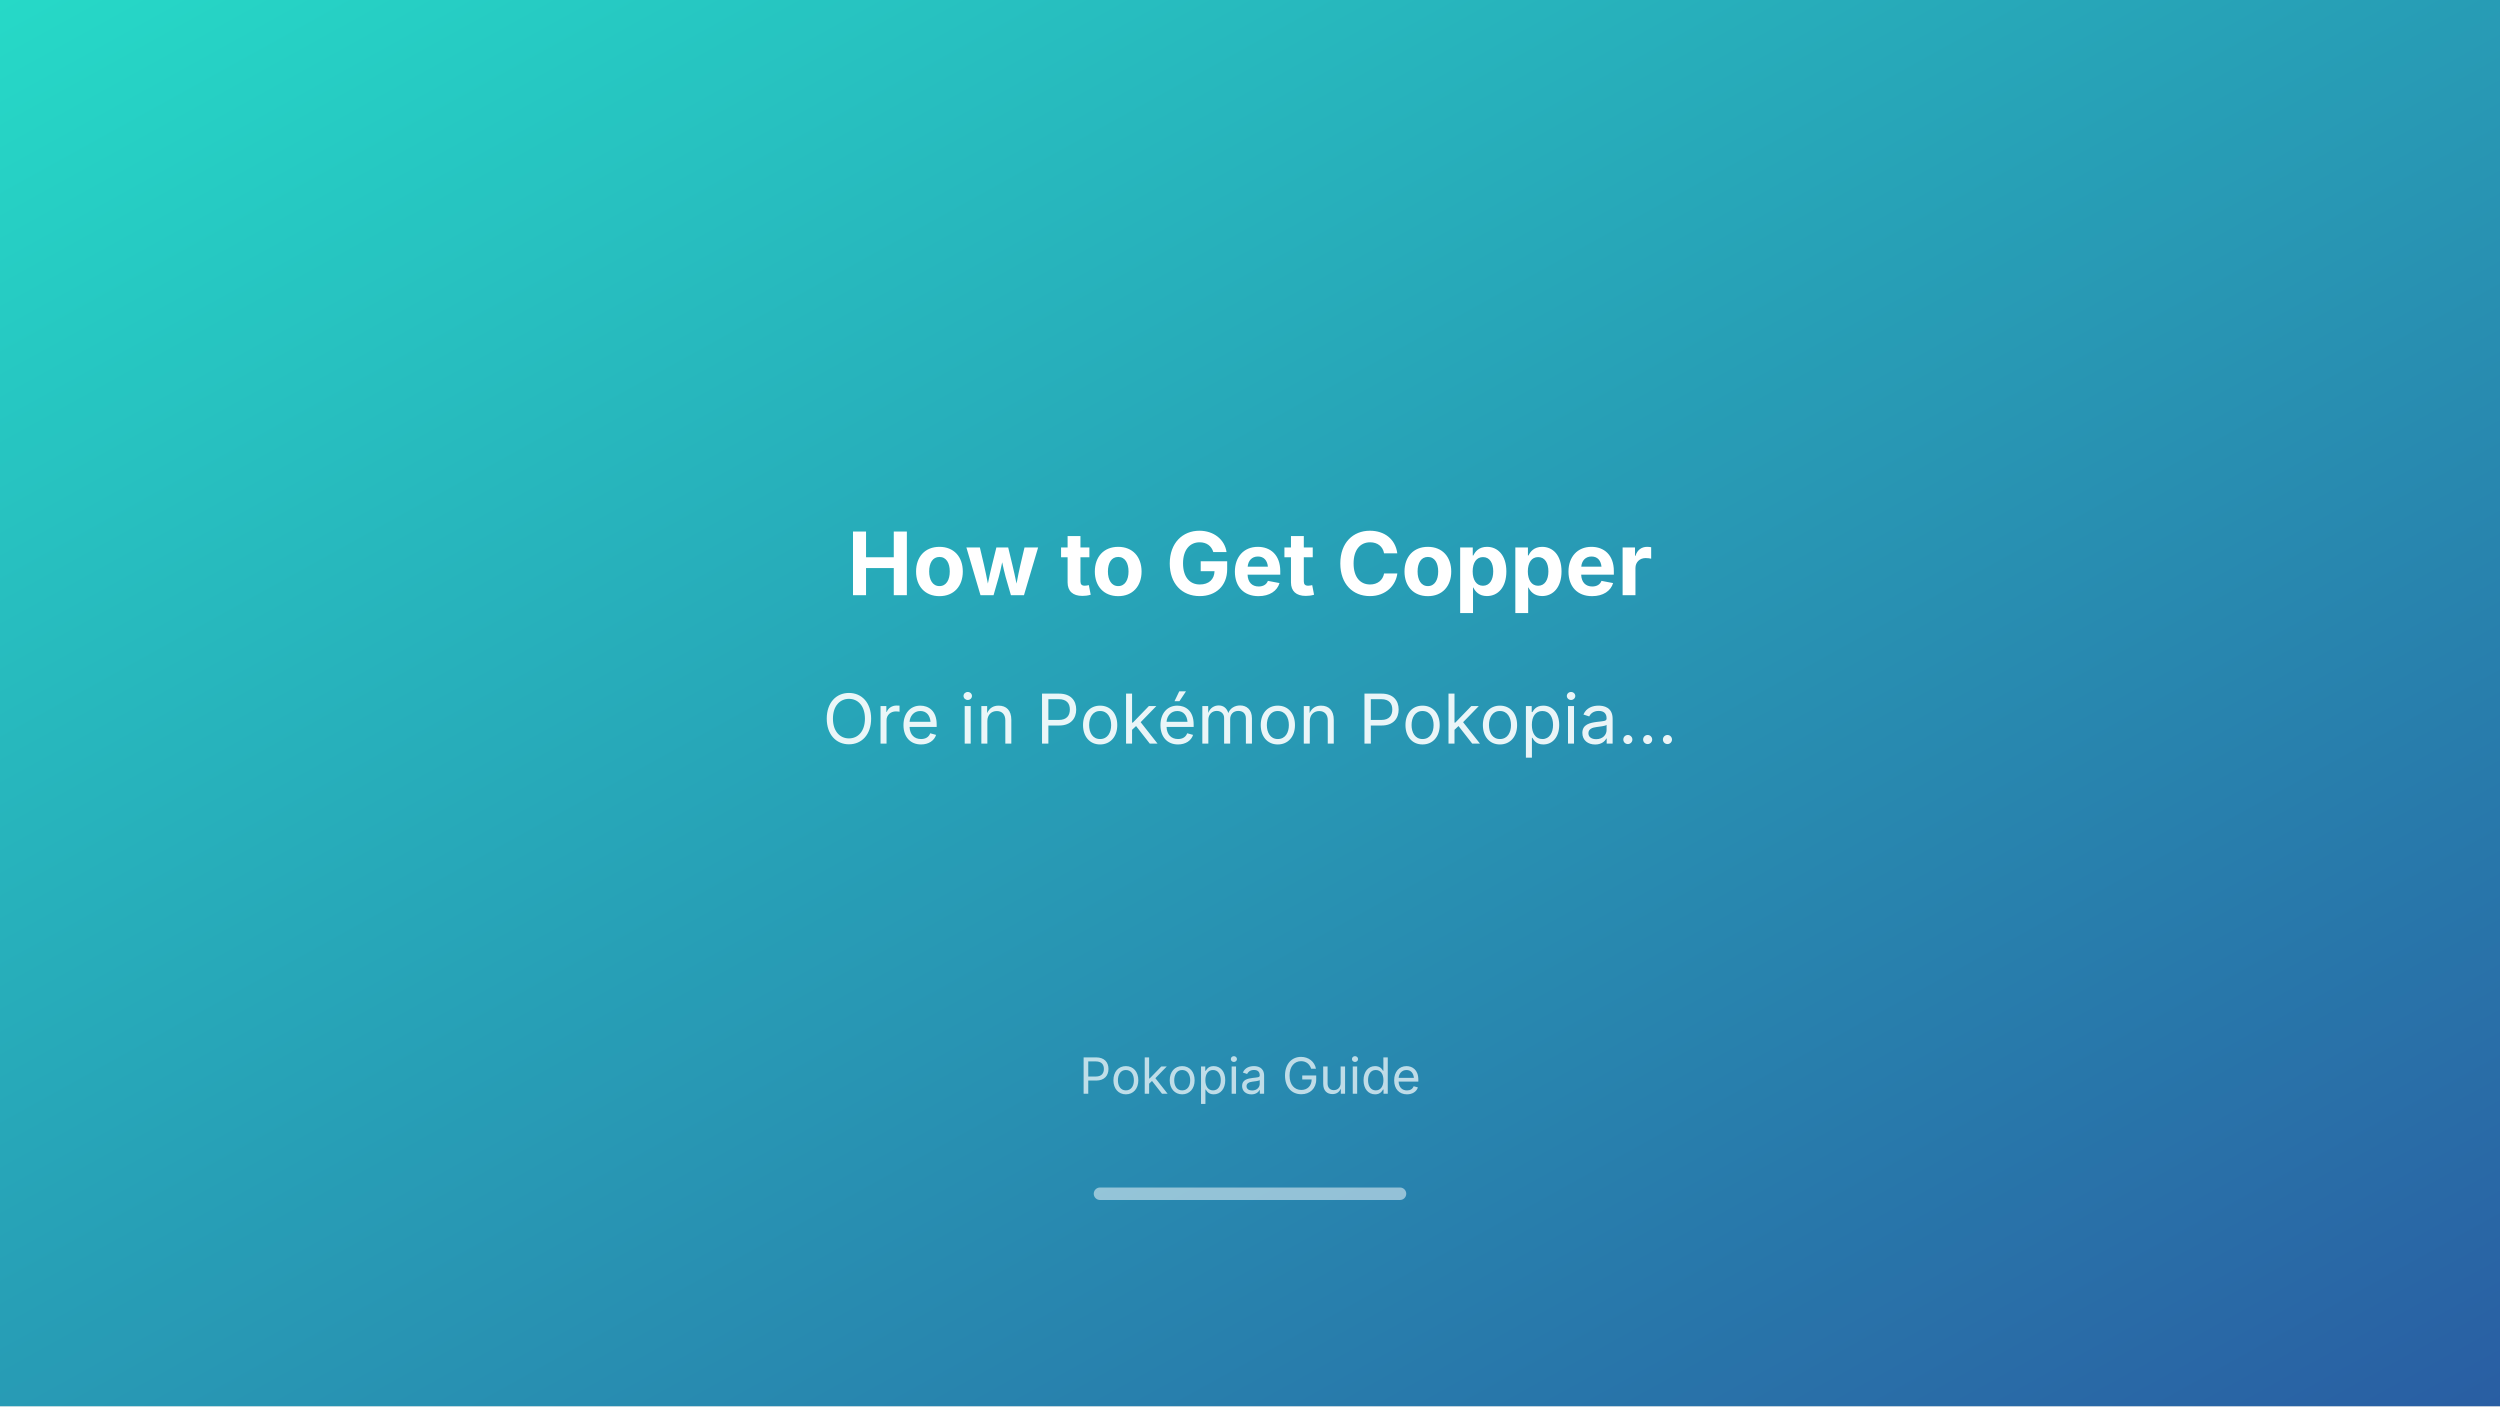
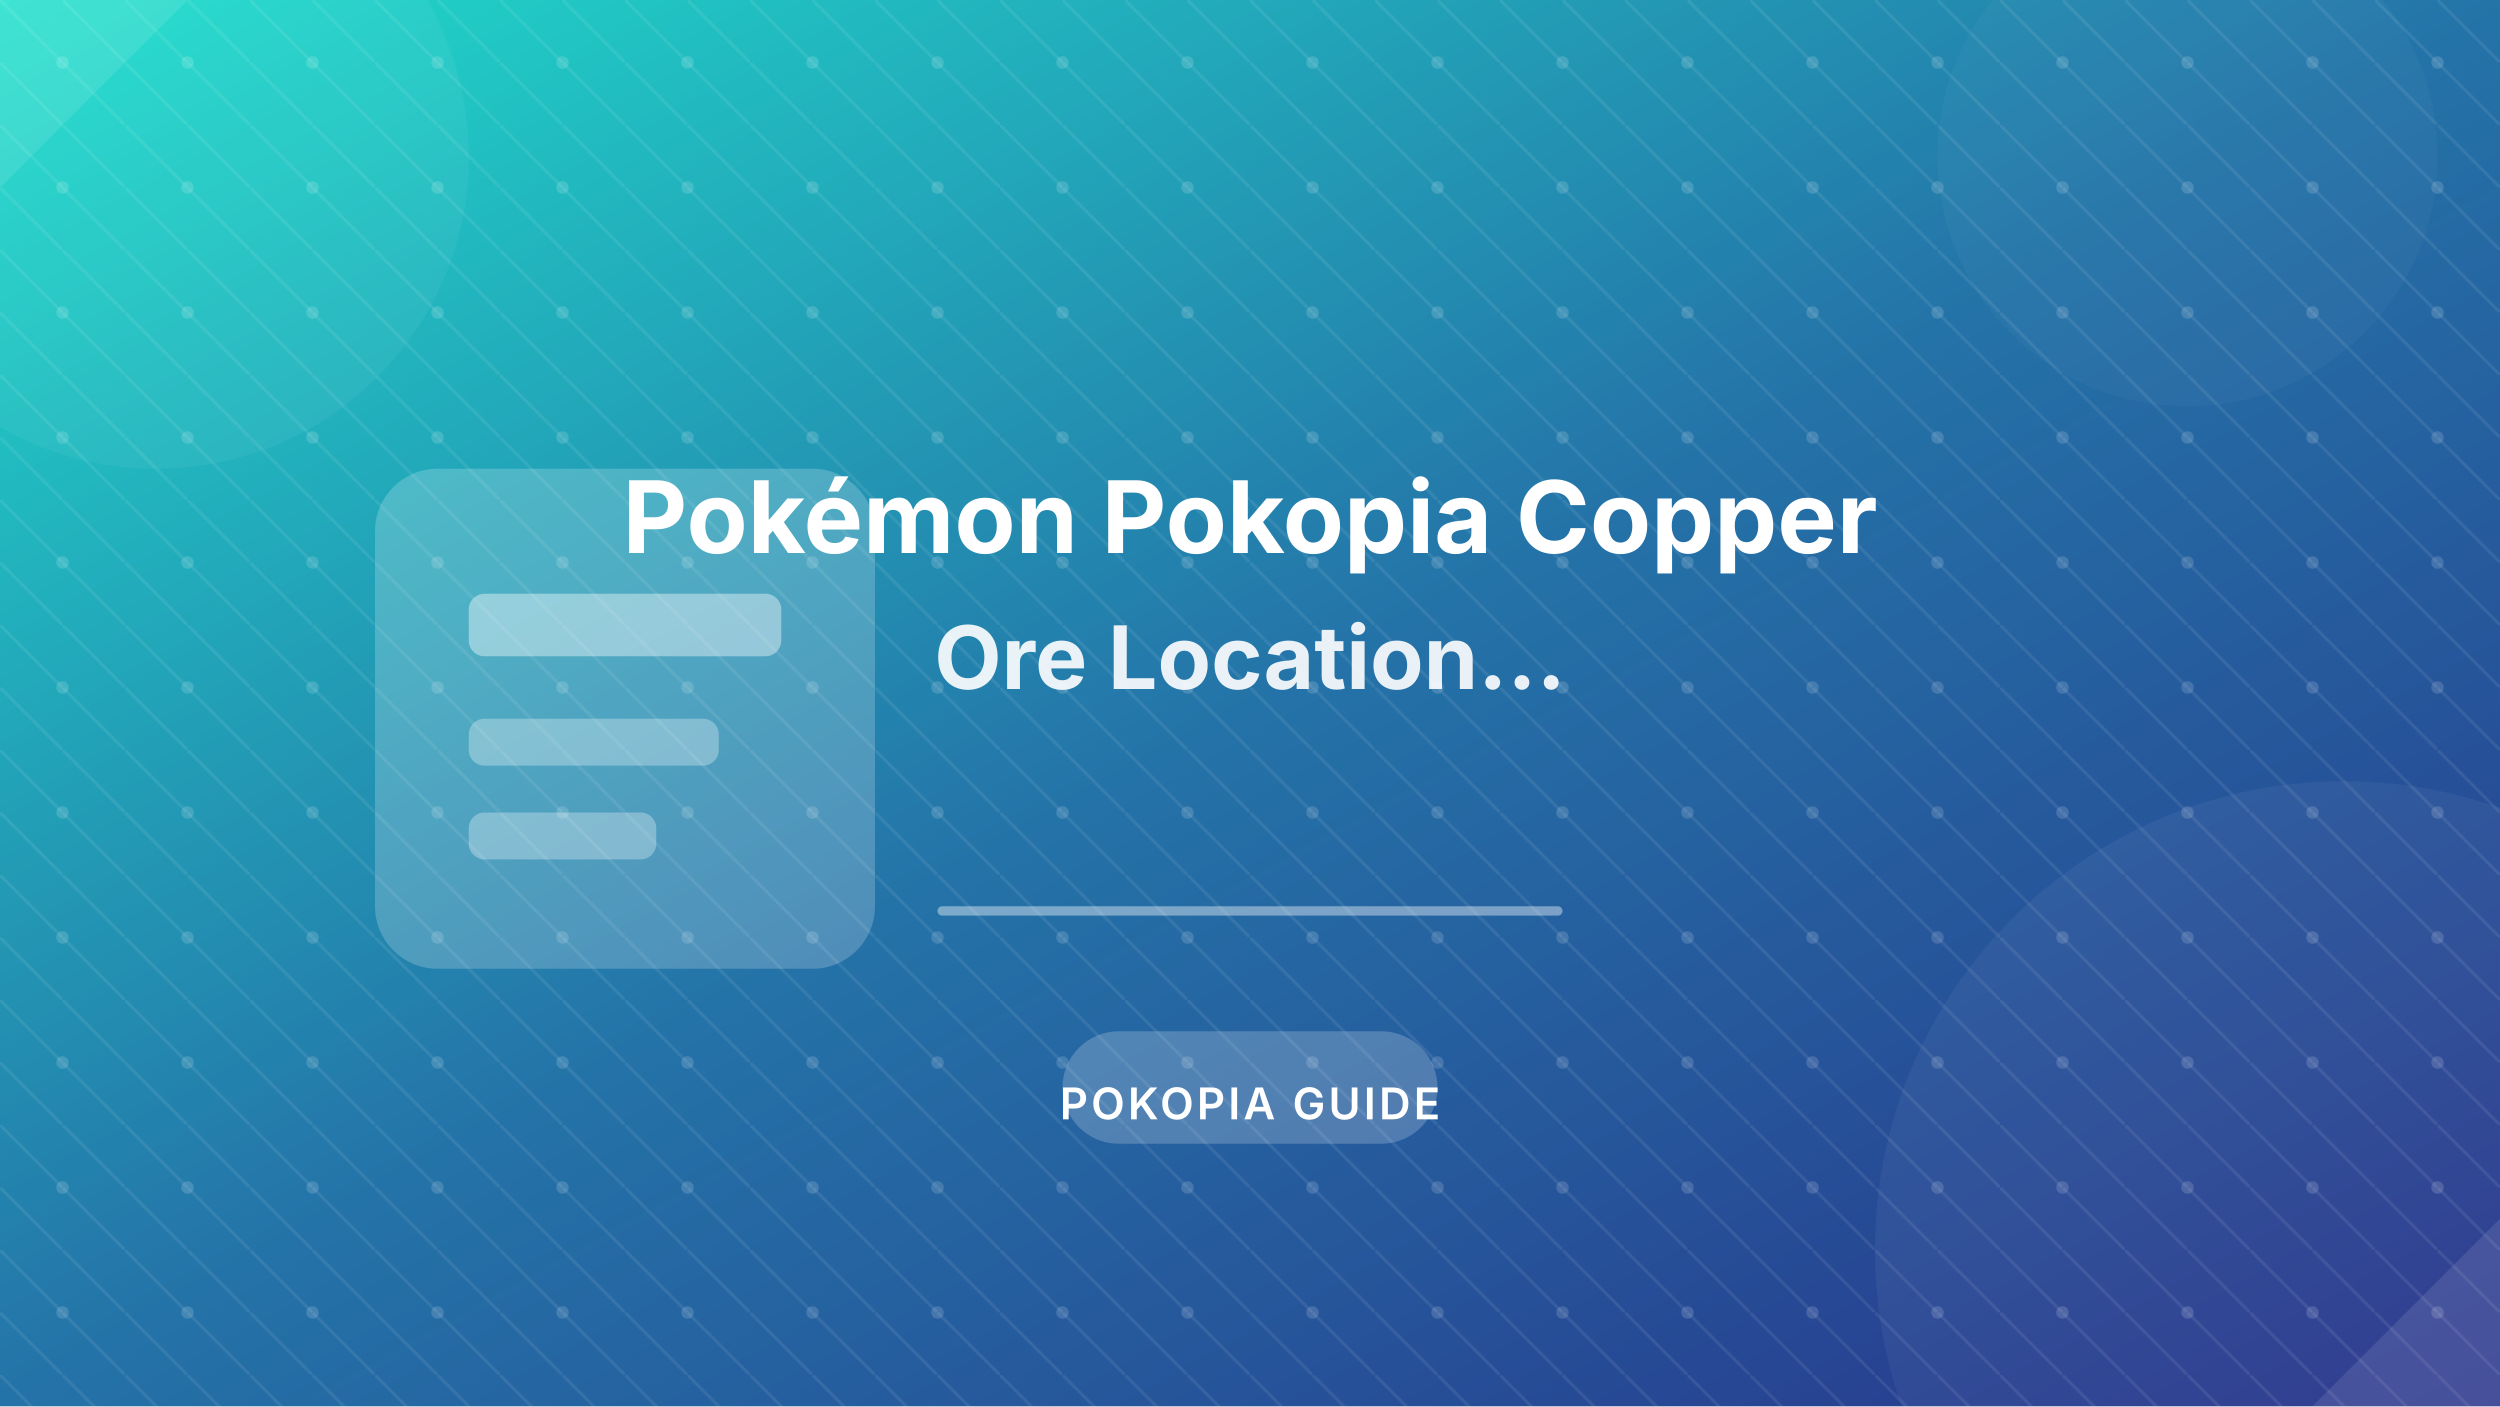
<svg xmlns="http://www.w3.org/2000/svg" width="800" height="450">
  <defs>
    <linearGradient id="bg" x1="0%" y1="0%" x2="100%" y2="100%">
-       <stop offset="0%" style="stop-color:hsl(174,70%,50%);stop-opacity:1" />
-       <stop offset="100%" style="stop-color:hsl(214,60%,40%);stop-opacity:1" />
+       <stop offset="0%" style="stop-color:hsl(174,75%,50%);stop-opacity:1" />
+       <stop offset="50%" style="stop-color:hsl(204,65%,40%);stop-opacity:1" />
+       <stop offset="100%" style="stop-color:hsl(234,55%,35%);stop-opacity:1" />
    </linearGradient>
+     <pattern id="dots" x="0" y="0" width="40" height="40" patternUnits="userSpaceOnUse">
+       <circle cx="20" cy="20" r="2" fill="rgba(255,255,255,0.15)" />
+     </pattern>
+     <pattern id="lines" x="0" y="0" width="20" height="20" patternUnits="userSpaceOnUse">
+       <line x1="0" y1="0" x2="20" y2="20" stroke="rgba(255,255,255,0.08)" stroke-width="1" />
+     </pattern>
  </defs>
  <rect width="800" height="450" fill="url(#bg)" />
-   <text x="400" y="180" font-family="system-ui, -apple-system, sans-serif" font-size="28" font-weight="bold" fill="white" text-anchor="middle" dominant-baseline="middle">
-     How to Get Copper
+   <rect width="800" height="450" fill="url(#dots)" />
+   <rect width="800" height="450" fill="url(#lines)" />
+   <circle cx="50" cy="50" r="100" fill="rgba(255,255,255,0.05)" />
+   <circle cx="750" cy="400" r="150" fill="rgba(255,255,255,0.05)" />
+   <circle cx="700" cy="50" r="80" fill="rgba(255,255,255,0.03)" />
+   <g transform="translate(0, 30)">
+     <rect x="120" y="120" width="160" height="160" rx="20" fill="rgba(255,255,255,0.2)" />
+     <rect x="150" y="160" width="100" height="20" rx="5" fill="rgba(255,255,255,0.4)" />
+     <rect x="150" y="200" width="80" height="15" rx="5" fill="rgba(255,255,255,0.3)" />
+     <rect x="150" y="230" width="60" height="15" rx="5" fill="rgba(255,255,255,0.3)" />
+   </g>
+   <text x="400" y="165" font-family="system-ui, -apple-system, BlinkMacSystemFont, sans-serif" font-size="32" font-weight="bold" fill="white" text-anchor="middle" dominant-baseline="middle" style="text-shadow: 0 2px 8px rgba(0,0,0,0.3)">
+     Pokémon Pokopia Copper
  </text>
-   <text x="400" y="230" font-family="system-ui, -apple-system, sans-serif" font-size="22" fill="rgba(255,255,255,0.9)" text-anchor="middle" dominant-baseline="middle">
-     Ore in Pokémon Pokopia...
+   <text x="400" y="210" font-family="system-ui, -apple-system, BlinkMacSystemFont, sans-serif" font-size="28" font-weight="bold" fill="white" text-anchor="middle" dominant-baseline="middle" style="text-shadow: 0 2px 8px rgba(0,0,0,0.3)" opacity="0.9">
+     Ore Location...
  </text>
-   <text x="400" y="350" font-family="system-ui, -apple-system, sans-serif" font-size="16" fill="rgba(255,255,255,0.7)" text-anchor="middle">
-     Pokopia Guide
+   <rect x="300" y="290" width="200" height="3" rx="1.5" fill="rgba(255,255,255,0.4)" />
+   <rect x="340" y="330" width="120" height="36" rx="18" fill="rgba(255,255,255,0.2)" />
+   <text x="400" y="353" font-family="system-ui, -apple-system, sans-serif" font-size="14" font-weight="600" fill="white" text-anchor="middle" dominant-baseline="middle" letter-spacing="1">
+     POKOPIA GUIDE
  </text>
-   <rect x="350" y="380" width="100" height="4" rx="2" fill="rgba(255,255,255,0.5)" />
+   <path d="M0 0 L60 0 L0 60 Z" fill="rgba(255,255,255,0.1)" />
+   <path d="M800 450 L740 450 L800 390 Z" fill="rgba(255,255,255,0.1)" />
</svg>
